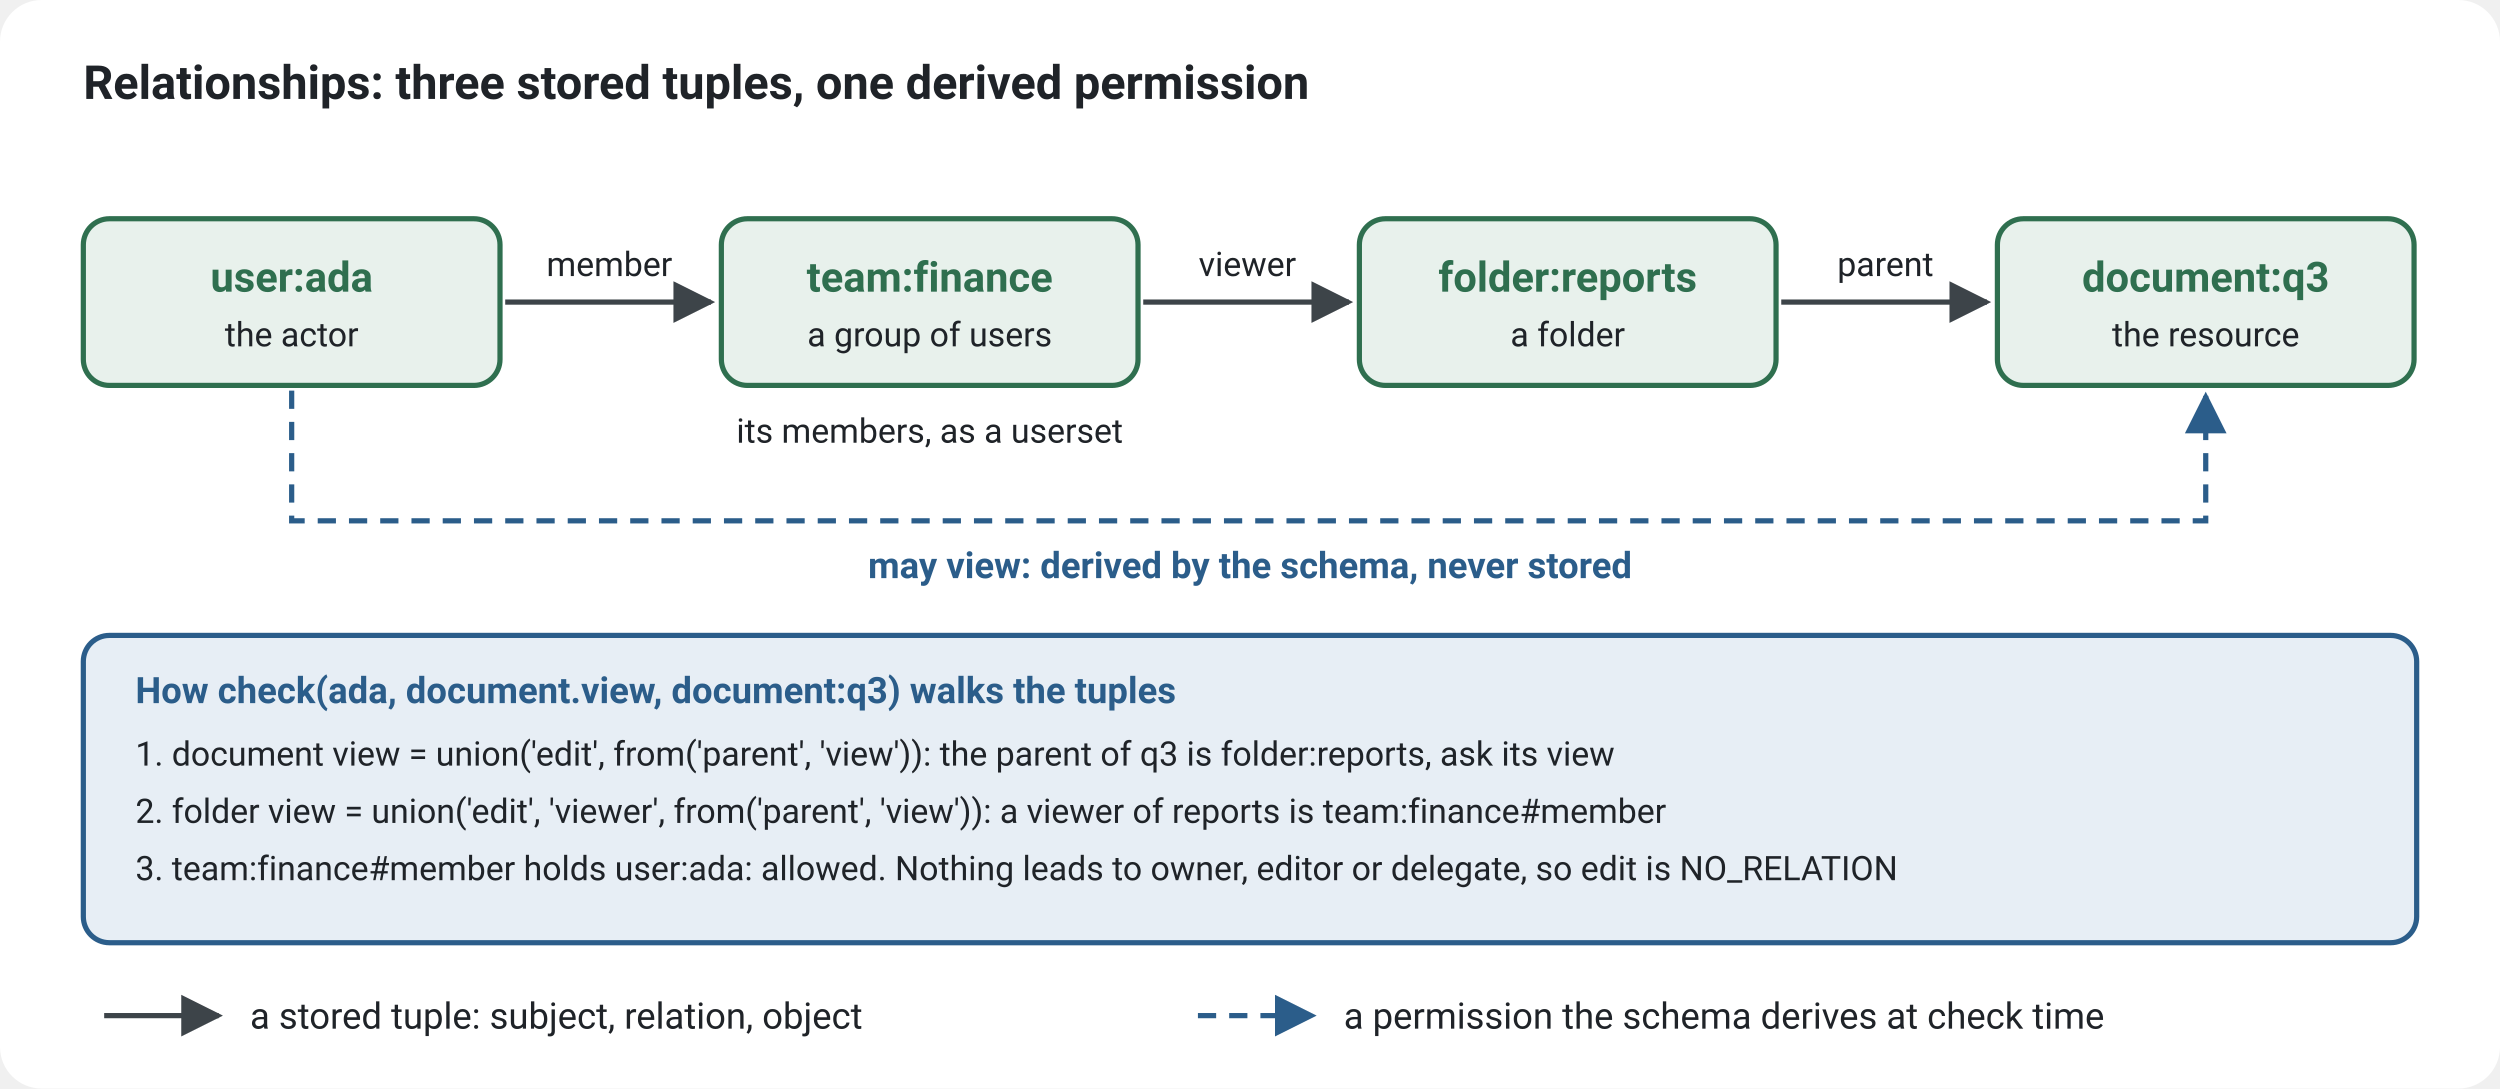
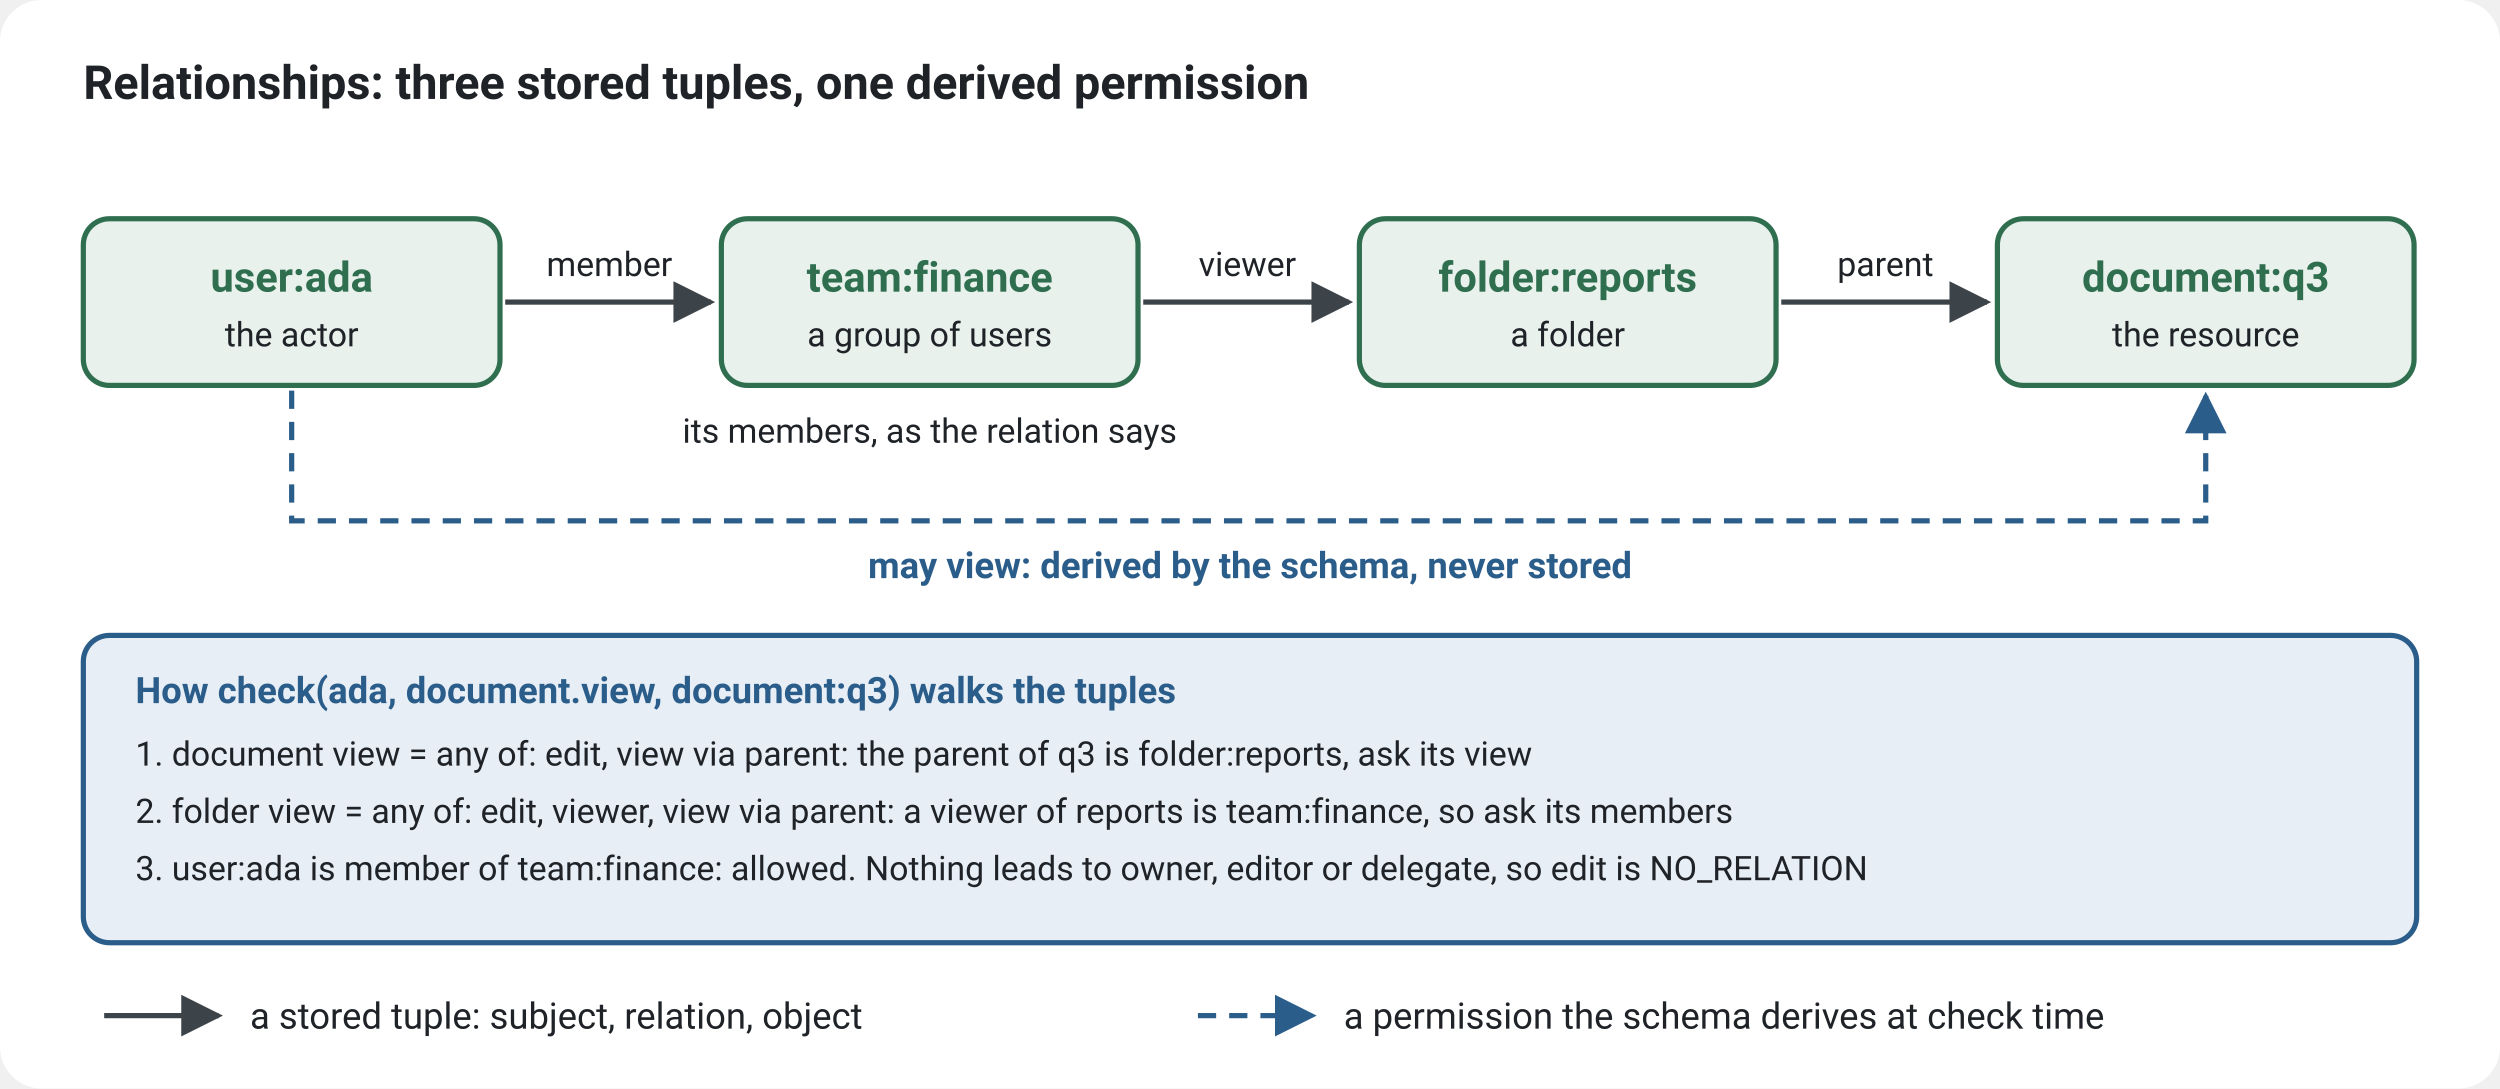
<svg xmlns="http://www.w3.org/2000/svg" viewBox="0 0 960 418" width="960" height="418" role="img" aria-labelledby="title desc" font-family="system-ui, -apple-system, 'Segoe UI', Roboto, sans-serif">
  <defs>
    <marker id="arrow" viewBox="0 0 10 10" refX="9" refY="5" markerWidth="8" markerHeight="8" orient="auto-start-reverse">
      <path d="M0,0 L10,5 L0,10 z" fill="#3d4449" />
    </marker>
    <marker id="arrow-application" viewBox="0 0 10 10" refX="9" refY="5" markerWidth="8" markerHeight="8" orient="auto-start-reverse">
      <path d="M0,0 L10,5 L0,10 z" fill="#2b5d8a" />
    </marker>
  </defs>
  <rect width="960" height="418" rx="16" fill="#ffffff" />
  <text x="32" y="38" font-size="18" font-weight="600" fill="#1f2328">Relationships: three stored tuples, one derived permission</text>
  <rect x="32" y="84" width="160" height="64" rx="10" fill="#e8f1ec" stroke="#2f6f4f" stroke-width="2" />
  <text x="112" y="112" font-size="16" font-weight="700" fill="#2f6f4f" text-anchor="middle">user:ada</text>
  <text x="112" y="133" font-size="13" fill="#1f2328" text-anchor="middle">the actor</text>
  <rect x="277" y="84" width="160" height="64" rx="10" fill="#e8f1ec" stroke="#2f6f4f" stroke-width="2" />
  <text x="357" y="112" font-size="16" font-weight="700" fill="#2f6f4f" text-anchor="middle">team:finance</text>
  <text x="357" y="133" font-size="13" fill="#1f2328" text-anchor="middle">a group of users</text>
  <rect x="522" y="84" width="160" height="64" rx="10" fill="#e8f1ec" stroke="#2f6f4f" stroke-width="2" />
  <text x="602" y="112" font-size="16" font-weight="700" fill="#2f6f4f" text-anchor="middle">folder:reports</text>
  <text x="602" y="133" font-size="13" fill="#1f2328" text-anchor="middle">a folder</text>
  <rect x="767" y="84" width="160" height="64" rx="10" fill="#e8f1ec" stroke="#2f6f4f" stroke-width="2" />
  <text x="847" y="112" font-size="16" font-weight="700" fill="#2f6f4f" text-anchor="middle">document:q3</text>
  <text x="847" y="133" font-size="13" fill="#1f2328" text-anchor="middle">the resource</text>
  <line x1="194" y1="116" x2="273" y2="116" stroke="#3d4449" stroke-width="2" marker-end="url(#arrow)" />
  <text x="234" y="106" font-size="13" fill="#1f2328" text-anchor="middle">member</text>
  <line x1="439" y1="116" x2="518" y2="116" stroke="#3d4449" stroke-width="2" marker-end="url(#arrow)" />
  <text x="479" y="106" font-size="13" fill="#1f2328" text-anchor="middle">viewer</text>
  <line x1="684" y1="116" x2="763" y2="116" stroke="#3d4449" stroke-width="2" marker-end="url(#arrow)" />
  <text x="724" y="106" font-size="13" fill="#1f2328" text-anchor="middle">parent</text>
-   <text x="357" y="170" font-size="13" fill="#1f2328" text-anchor="middle">its members, as a userset</text>
+   <text x="357" y="170" font-size="13" fill="#1f2328" text-anchor="middle">its members, as the relation says</text>
  <path d="M112,150 V200 H847 V152" fill="none" stroke="#2b5d8a" stroke-width="2" stroke-dasharray="7 5" marker-end="url(#arrow-application)" />
  <text x="480" y="222" font-size="14" font-weight="600" fill="#2b5d8a" text-anchor="middle">may view: derived by the schema, never stored</text>
  <rect x="32" y="244" width="896" height="118" rx="10" fill="#e7eef5" stroke="#2b5d8a" stroke-width="2" />
  <text x="52" y="270" font-size="14" font-weight="600" fill="#2b5d8a">How check(ada, document.view, document:q3) walks the tuples</text>
-   <text x="52" y="294" font-size="13" fill="#1f2328">1. document view = union('edit', from('parent', 'view')): the parent of q3 is folder:reports, ask its view</text>
-   <text x="52" y="316" font-size="13" fill="#1f2328">2. folder view = union('edit', 'viewer', from('parent', 'view')): a viewer of reports is team:finance#member</text>
-   <text x="52" y="338" font-size="13" fill="#1f2328">3. team:finance#member holds user:ada: allowed. Nothing leads to owner, editor or delegate, so edit is NO_RELATION</text>
+   <text x="52" y="294" font-size="13" fill="#1f2328">1. document view = any of: edit, view via parent: the parent of q3 is folder:reports, ask its view</text>
+   <text x="52" y="316" font-size="13" fill="#1f2328">2. folder view = any of: edit, viewer, view via parent: a viewer of reports is team:finance, so ask its members</text>
+   <text x="52" y="338" font-size="13" fill="#1f2328">3. user:ada is member of team:finance: allowed. Nothing leads to owner, editor or delegate, so edit is NO_RELATION</text>
  <line x1="40" y1="390" x2="84" y2="390" stroke="#3d4449" stroke-width="2" marker-end="url(#arrow)" />
  <text x="96" y="395" font-size="14" fill="#1f2328">a stored tuple: subject, relation, object</text>
  <line x1="460" y1="390" x2="504" y2="390" stroke="#2b5d8a" stroke-width="2" stroke-dasharray="7 5" marker-end="url(#arrow-application)" />
  <text x="516" y="395" font-size="14" fill="#1f2328">a permission the schema derives at check time</text>
</svg>
